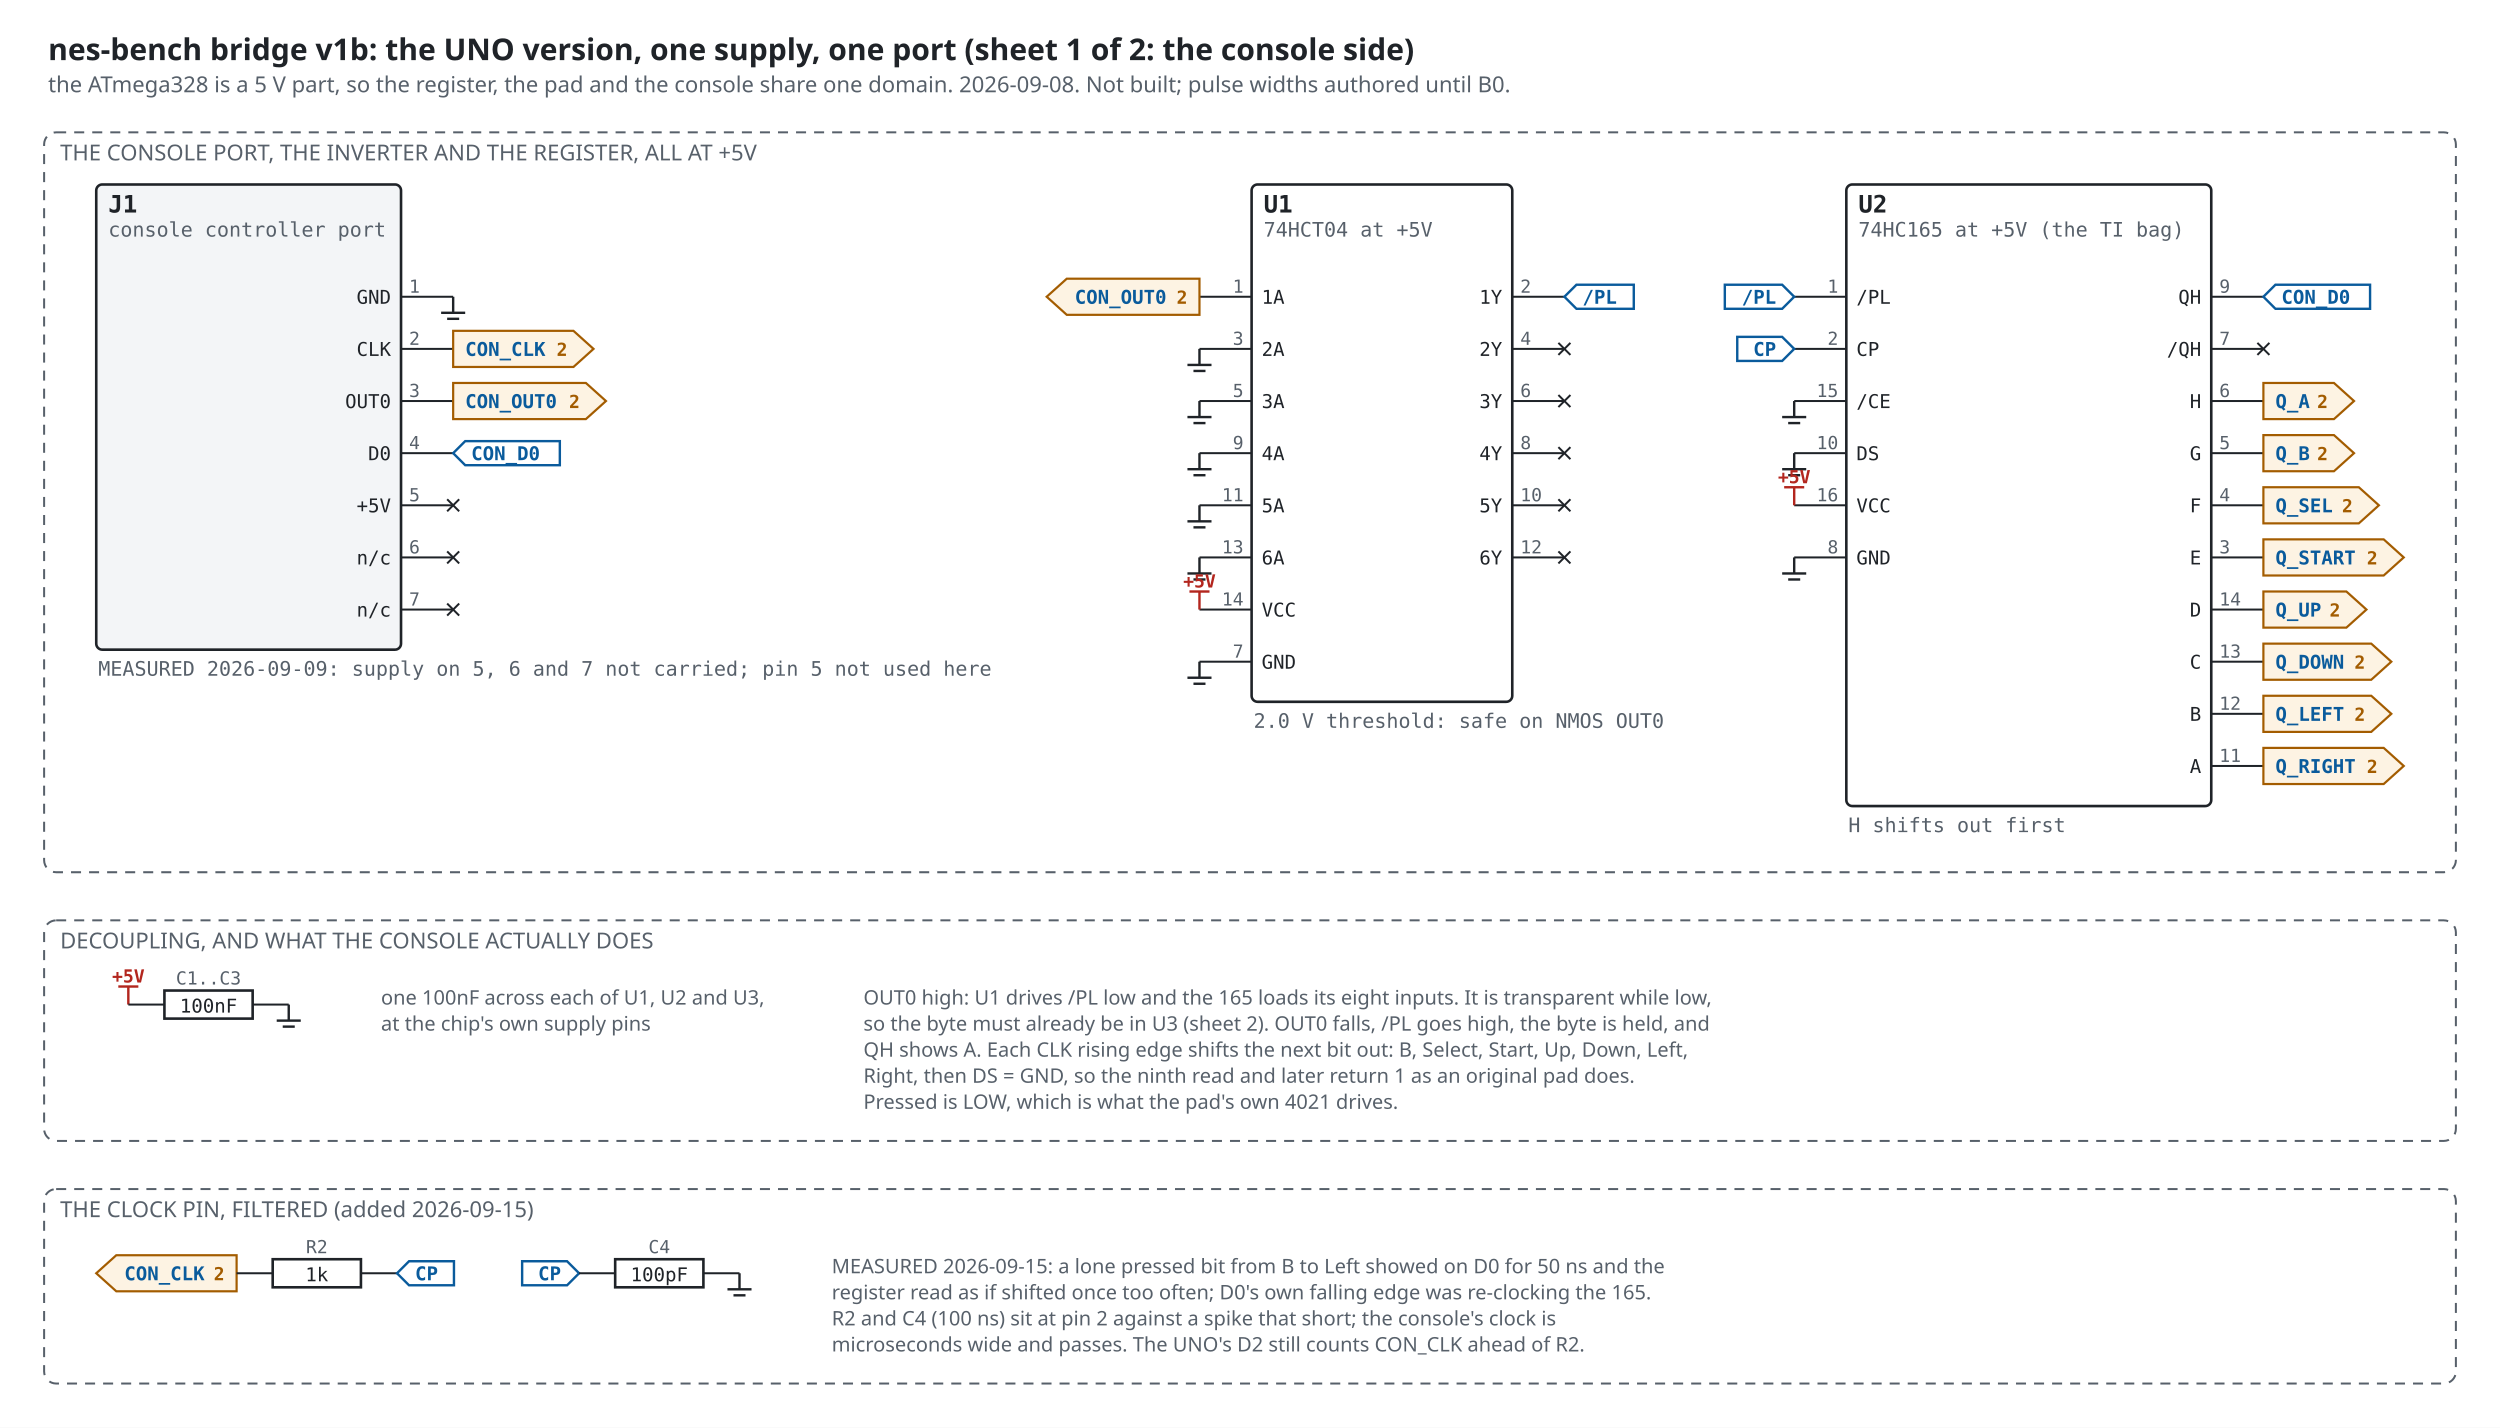
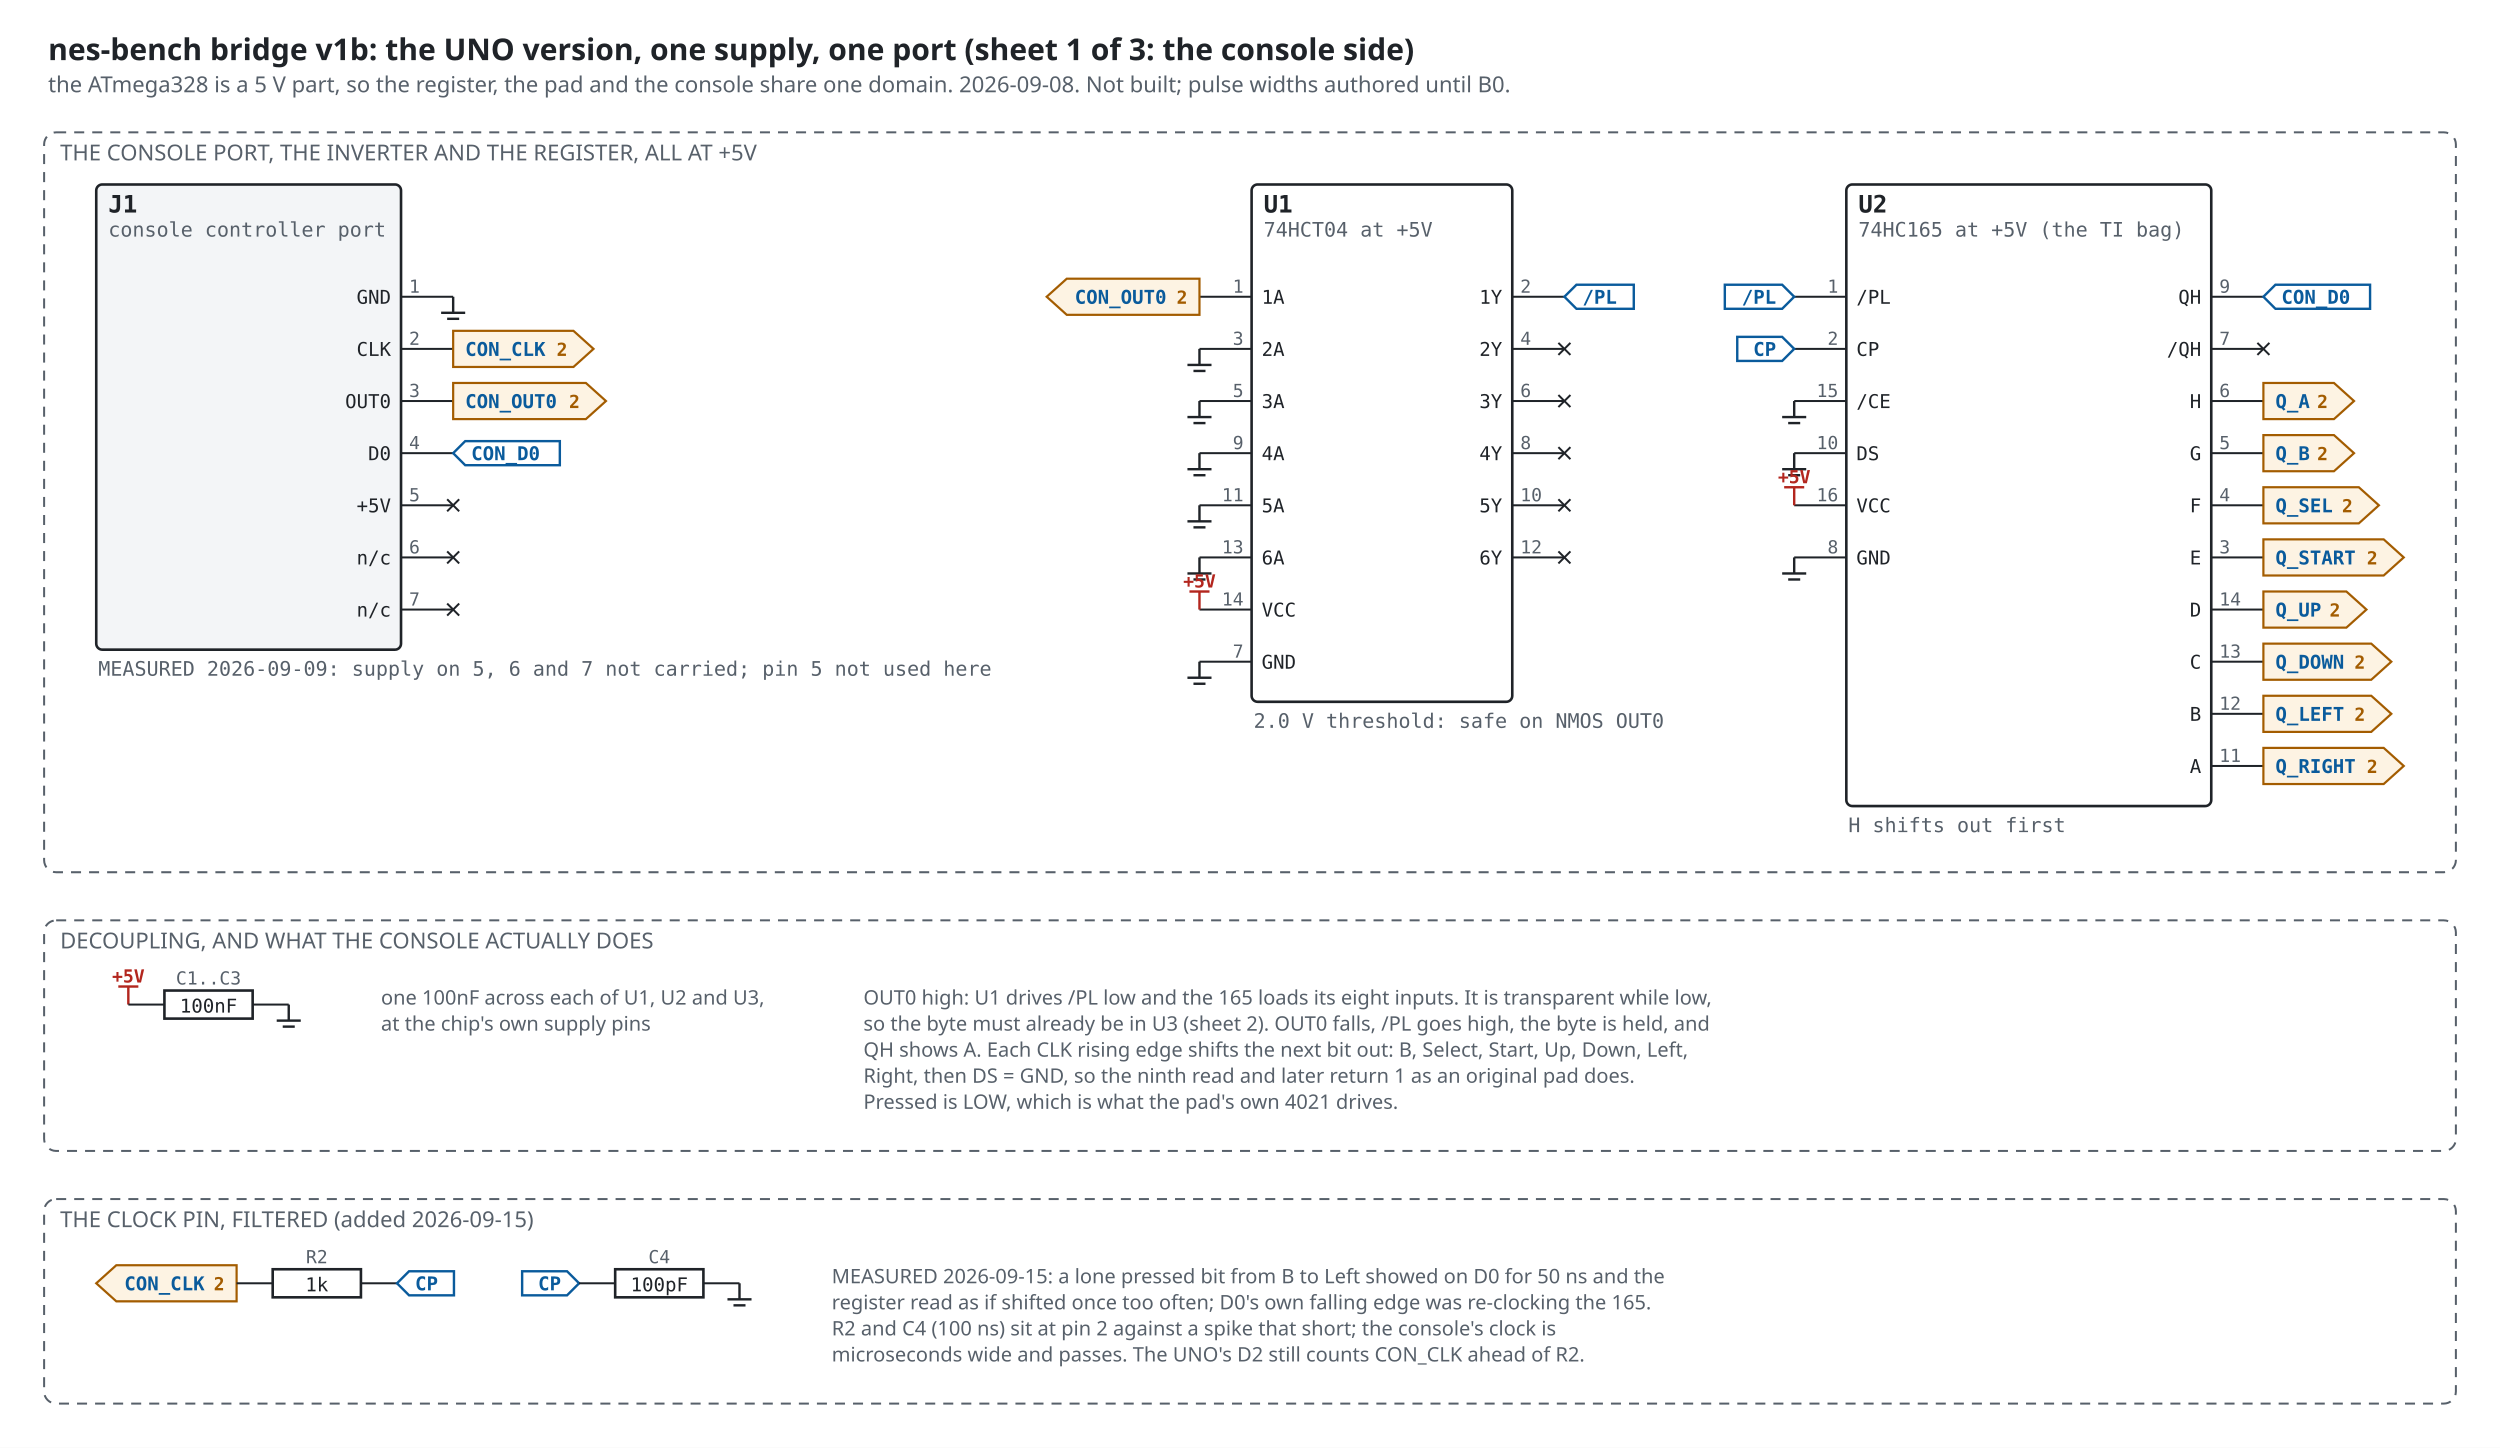
- <svg xmlns="http://www.w3.org/2000/svg" viewBox="0 0 1246.8 712.0" width="1246.8" height="712.0" role="img" aria-label="nes-bench bridge v1b: the UNO version, one supply, one port  (sheet 1 of 2: the console side)">
+ <svg xmlns="http://www.w3.org/2000/svg" viewBox="0 0 1246.8 722.0" width="1246.8" height="722.0" role="img" aria-label="nes-bench bridge v1b: the UNO version, one supply, one port  (sheet 1 of 3: the console side)">
  <style>
    text { font-family: ui-monospace, "SF Mono", Menlo, Consolas, monospace; fill: #1f2328; }
    .title { font-size: 15px; font-weight: 700; font-family: ui-sans-serif, system-ui, sans-serif; }
    .sub { font-size: 11px; fill: #57606a; font-family: ui-sans-serif, system-ui, sans-serif; }
    .ref { font-size: 12px; font-weight: 700; }
    .part { font-size: 10px; fill: #57606a; }
    .pin { font-size: 9.5px; }
    .pinno { font-size: 9px; fill: #57606a; }
    .linkflag { fill: #fdf3e3; stroke: #a35c00; stroke-width: 1.1; }
    .linkno { font-size: 9px; fill: #a35c00; font-weight: 700; }
    .net { font-size: 9.5px; fill: #0a5b9c; font-weight: 600; }
    .rail5 { font-size: 9px; fill: #b3261e; font-weight: 700; }
    .rail3 { font-size: 9px; fill: #b35c00; font-weight: 700; }
    .gnd { font-size: 9px; fill: #1f2328; font-weight: 700; }
    .note { font-size: 10px; fill: #57606a; font-family: ui-sans-serif, system-ui, sans-serif; }
    .box { fill: #ffffff; stroke: #1f2328; stroke-width: 1.3; }
    .offsheet { fill: #eaf3fb; stroke: #0a5b9c; stroke-width: 1.1; }
    .conn { fill: #f3f5f7; stroke: #1f2328; stroke-width: 1.3; }
    .zone { fill: none; stroke: #57606a; stroke-dasharray: 5 4; stroke-width: 1; }
    .lead { stroke: #1f2328; stroke-width: 1; }
    .wire { stroke: #0a5b9c; stroke-width: 1.2; fill: none; }
    .w5 { stroke: #b3261e; stroke-width: 1.2; fill: none; }
    .w3 { stroke: #b35c00; stroke-width: 1.2; fill: none; }
    .wg { stroke: #1f2328; stroke-width: 1.2; fill: none; }
    .lane { stroke: #1f2328; stroke-width: 1.4; fill: none; }
    .lanelbl { font-size: 11px; font-weight: 700; }
    .win { fill: #b3261e; fill-opacity: 0.10; stroke: none; }
    .safe { fill: #1a7f37; fill-opacity: 0.12; stroke: none; }
    .mark { stroke: #0a5b9c; stroke-width: 1.2; stroke-dasharray: 3 3; }
    .auth { font-size: 9px; fill: #b3261e; font-family: ui-sans-serif, system-ui, sans-serif; font-style: italic; }
  </style>
-   <rect x="0" y="0" width="1246.8" height="712.0" fill="#ffffff" />
+   <rect x="0" y="0" width="1246.8" height="722.0" fill="#ffffff" />
  <g class="sheet-heading" data-height="60">
-     <text class="title" x="24" y="30">nes-bench bridge v1b: the UNO version, one supply, one port  (sheet 1 of 2: the console side)</text>
+     <text class="title" x="24" y="30">nes-bench bridge v1b: the UNO version, one supply, one port  (sheet 1 of 3: the console side)</text>
    <text class="sub" x="24" y="46">the ATmega328 is a 5 V part, so the register, the pad and the console share one domain. 2026-09-08. Not built; pulse widths authored until B0.</text>
  </g>
  <rect class="zone" x="22" y="66" width="1202.8" height="369.0" rx="6" />
  <text class="sub" x="30" y="80" text-anchor="start">THE CONSOLE PORT, THE INVERTER AND THE REGISTER, ALL AT +5V</text>
-   <rect class="zone" x="22" y="459.0" width="1202.8" height="110.0" rx="6" />
+   <rect class="zone" x="22" y="459.0" width="1202.8" height="115.0" rx="6" />
  <text class="sub" x="30" y="473.0" text-anchor="start">DECOUPLING, AND WHAT THE CONSOLE ACTUALLY DOES</text>
-   <rect class="zone" x="22" y="593.0" width="1202.8" height="97.0" rx="6" />
-   <text class="sub" x="30" y="607.0" text-anchor="start">THE CLOCK PIN, FILTERED (added 2026-09-15)</text>
+   <rect class="zone" x="22" y="598.0" width="1202.8" height="102.0" rx="6" />
+   <text class="sub" x="30" y="612.0" text-anchor="start">THE CLOCK PIN, FILTERED (added 2026-09-15)</text>
  <rect class="conn" x="48.0" y="92.0" width="152.0" height="232" rx="3" />
  <text class="ref" x="54.0" y="106.0" text-anchor="start">J1</text>
  <text class="part" x="54.0" y="118.0" text-anchor="start">console controller port</text>
  <text class="part" x="49.0" y="337.0" text-anchor="start">MEASURED 2026-09-09: supply on 5, 6 and 7 not carried; pin 5 not used here</text>
  <line class="lead" x1="200.0" y1="148.0" x2="226.0" y2="148.0" />
  <text class="pin" x="195.0" y="151.5" text-anchor="end">GND</text>
  <text class="pinno" x="204.0" y="146.0" text-anchor="start">1</text>
  <line class="wg" x1="226.0" y1="148.0" x2="226.0" y2="156.0" />
  <line class="wg" x1="220.0" y1="156.0" x2="232.0" y2="156.0" />
  <line class="wg" x1="223.0" y1="159.0" x2="229.0" y2="159.0" />
  <line class="lead" x1="200.0" y1="174.0" x2="226.0" y2="174.0" />
  <text class="pin" x="195.0" y="177.5" text-anchor="end">CLK</text>
  <text class="pinno" x="204.0" y="172.0" text-anchor="start">2</text>
  <path class="linkflag" d="M296.0 174.0 L286.0 165.0 L226.0 165.0 L226.0 183.0 L286.0 183.0 Z" />
  <text class="net" x="232.0" y="177.5" text-anchor="start">CON_CLK</text>
  <text class="linkno" x="283.0" y="177.5" text-anchor="end">2</text>
  <line class="lead" x1="200.0" y1="200.0" x2="226.0" y2="200.0" />
  <text class="pin" x="195.0" y="203.5" text-anchor="end">OUT0</text>
  <text class="pinno" x="204.0" y="198.0" text-anchor="start">3</text>
  <path class="linkflag" d="M302.2 200.0 L292.2 191.0 L226.0 191.0 L226.0 209.0 L292.2 209.0 Z" />
  <text class="net" x="232.0" y="203.5" text-anchor="start">CON_OUT0</text>
  <text class="linkno" x="289.2" y="203.5" text-anchor="end">2</text>
  <line class="lead" x1="200.0" y1="226.0" x2="226.0" y2="226.0" />
  <text class="pin" x="195.0" y="229.5" text-anchor="end">D0</text>
  <text class="pinno" x="204.0" y="224.0" text-anchor="start">4</text>
  <path class="wire" d="M226.0,226.0 l6,-6 h47.2 v12 h-47.2 z" />
  <text class="net" x="235.0" y="229.5" text-anchor="start">CON_D0</text>
  <line class="lead" x1="200.0" y1="252.0" x2="226.0" y2="252.0" />
  <text class="pin" x="195.0" y="255.5" text-anchor="end">+5V</text>
  <text class="pinno" x="204.0" y="250.0" text-anchor="start">5</text>
  <line class="lead" x1="223.0" y1="249.0" x2="229.0" y2="255.0" />
  <line class="lead" x1="223.0" y1="255.0" x2="229.0" y2="249.0" />
  <line class="lead" x1="200.0" y1="278.0" x2="226.0" y2="278.0" />
  <text class="pin" x="195.0" y="281.5" text-anchor="end">n/c</text>
  <text class="pinno" x="204.0" y="276.0" text-anchor="start">6</text>
  <line class="lead" x1="223.0" y1="275.0" x2="229.0" y2="281.0" />
  <line class="lead" x1="223.0" y1="281.0" x2="229.0" y2="275.0" />
  <line class="lead" x1="200.0" y1="304.0" x2="226.0" y2="304.0" />
  <text class="pin" x="195.0" y="307.5" text-anchor="end">n/c</text>
  <text class="pinno" x="204.0" y="302.0" text-anchor="start">7</text>
  <line class="lead" x1="223.0" y1="301.0" x2="229.0" y2="307.0" />
  <line class="lead" x1="223.0" y1="307.0" x2="229.0" y2="301.0" />
  <rect class="box" x="624.2" y="92.0" width="130" height="258" rx="3" />
  <text class="ref" x="630.2" y="106.0" text-anchor="start">U1</text>
  <text class="part" x="630.2" y="118.0" text-anchor="start">74HCT04  at +5V</text>
  <text class="part" x="625.2" y="363.0" text-anchor="start">2.0 V threshold: safe on NMOS OUT0</text>
  <line class="lead" x1="598.2" y1="148.0" x2="624.2" y2="148.0" />
  <text class="pin" x="629.2" y="151.5" text-anchor="start">1A</text>
  <text class="pinno" x="620.2" y="146.0" text-anchor="end">1</text>
  <path class="linkflag" d="M522.0 148.0 L532.0 139.0 L598.2 139.0 L598.2 157.0 L532.0 157.0 Z" />
  <text class="net" x="536.0" y="151.5" text-anchor="start">CON_OUT0</text>
  <text class="linkno" x="592.2" y="151.5" text-anchor="end">2</text>
  <line class="lead" x1="598.2" y1="174.0" x2="624.2" y2="174.0" />
  <text class="pin" x="629.2" y="177.5" text-anchor="start">2A</text>
  <text class="pinno" x="620.2" y="172.0" text-anchor="end">3</text>
  <line class="wg" x1="598.2" y1="174.0" x2="598.2" y2="182.0" />
  <line class="wg" x1="592.2" y1="182.0" x2="604.2" y2="182.0" />
  <line class="wg" x1="595.2" y1="185.0" x2="601.2" y2="185.0" />
  <line class="lead" x1="598.2" y1="200.0" x2="624.2" y2="200.0" />
  <text class="pin" x="629.2" y="203.5" text-anchor="start">3A</text>
  <text class="pinno" x="620.2" y="198.0" text-anchor="end">5</text>
  <line class="wg" x1="598.2" y1="200.0" x2="598.2" y2="208.0" />
  <line class="wg" x1="592.2" y1="208.0" x2="604.2" y2="208.0" />
  <line class="wg" x1="595.2" y1="211.0" x2="601.2" y2="211.0" />
  <line class="lead" x1="598.2" y1="226.0" x2="624.2" y2="226.0" />
  <text class="pin" x="629.2" y="229.5" text-anchor="start">4A</text>
  <text class="pinno" x="620.2" y="224.0" text-anchor="end">9</text>
  <line class="wg" x1="598.2" y1="226.0" x2="598.2" y2="234.0" />
  <line class="wg" x1="592.2" y1="234.0" x2="604.2" y2="234.0" />
  <line class="wg" x1="595.2" y1="237.0" x2="601.2" y2="237.0" />
  <line class="lead" x1="598.2" y1="252.0" x2="624.2" y2="252.0" />
  <text class="pin" x="629.2" y="255.5" text-anchor="start">5A</text>
  <text class="pinno" x="620.2" y="250.0" text-anchor="end">11</text>
  <line class="wg" x1="598.2" y1="252.0" x2="598.2" y2="260.0" />
  <line class="wg" x1="592.2" y1="260.0" x2="604.2" y2="260.0" />
  <line class="wg" x1="595.2" y1="263.0" x2="601.2" y2="263.0" />
  <line class="lead" x1="598.2" y1="278.0" x2="624.2" y2="278.0" />
  <text class="pin" x="629.2" y="281.5" text-anchor="start">6A</text>
  <text class="pinno" x="620.2" y="276.0" text-anchor="end">13</text>
  <line class="wg" x1="598.2" y1="278.0" x2="598.2" y2="286.0" />
  <line class="wg" x1="592.2" y1="286.0" x2="604.2" y2="286.0" />
  <line class="wg" x1="595.2" y1="289.0" x2="601.2" y2="289.0" />
  <line class="lead" x1="598.2" y1="304.0" x2="624.2" y2="304.0" />
  <text class="pin" x="629.2" y="307.5" text-anchor="start">VCC</text>
  <text class="pinno" x="620.2" y="302.0" text-anchor="end">14</text>
  <line class="w5" x1="598.2" y1="304.0" x2="598.2" y2="295.0" />
  <line class="w5" x1="593.2" y1="295.0" x2="603.2" y2="295.0" />
  <text class="rail5" x="598.2" y="293.0" text-anchor="middle">+5V</text>
  <line class="lead" x1="598.2" y1="330.0" x2="624.2" y2="330.0" />
  <text class="pin" x="629.2" y="333.5" text-anchor="start">GND</text>
  <text class="pinno" x="620.2" y="328.0" text-anchor="end">7</text>
  <line class="wg" x1="598.2" y1="330.0" x2="598.2" y2="338.0" />
  <line class="wg" x1="592.2" y1="338.0" x2="604.2" y2="338.0" />
  <line class="wg" x1="595.2" y1="341.0" x2="601.2" y2="341.0" />
  <line class="lead" x1="754.2" y1="148.0" x2="780.2" y2="148.0" />
  <text class="pin" x="749.2" y="151.5" text-anchor="end">1Y</text>
  <text class="pinno" x="758.2" y="146.0" text-anchor="start">2</text>
  <path class="wire" d="M780.2,148.0 l6,-6 h28.6 v12 h-28.6 z" />
  <text class="net" x="789.2" y="151.5" text-anchor="start">/PL</text>
  <line class="lead" x1="754.2" y1="174.0" x2="780.2" y2="174.0" />
  <text class="pin" x="749.2" y="177.5" text-anchor="end">2Y</text>
  <text class="pinno" x="758.2" y="172.0" text-anchor="start">4</text>
  <line class="lead" x1="777.2" y1="171.0" x2="783.2" y2="177.0" />
  <line class="lead" x1="777.2" y1="177.0" x2="783.2" y2="171.0" />
  <line class="lead" x1="754.2" y1="200.0" x2="780.2" y2="200.0" />
  <text class="pin" x="749.2" y="203.5" text-anchor="end">3Y</text>
  <text class="pinno" x="758.2" y="198.0" text-anchor="start">6</text>
  <line class="lead" x1="777.2" y1="197.0" x2="783.2" y2="203.0" />
  <line class="lead" x1="777.2" y1="203.0" x2="783.2" y2="197.0" />
  <line class="lead" x1="754.2" y1="226.0" x2="780.2" y2="226.0" />
  <text class="pin" x="749.2" y="229.5" text-anchor="end">4Y</text>
  <text class="pinno" x="758.2" y="224.0" text-anchor="start">8</text>
  <line class="lead" x1="777.2" y1="223.0" x2="783.2" y2="229.0" />
  <line class="lead" x1="777.2" y1="229.0" x2="783.2" y2="223.0" />
  <line class="lead" x1="754.2" y1="252.0" x2="780.2" y2="252.0" />
  <text class="pin" x="749.2" y="255.5" text-anchor="end">5Y</text>
  <text class="pinno" x="758.2" y="250.0" text-anchor="start">10</text>
  <line class="lead" x1="777.2" y1="249.0" x2="783.2" y2="255.0" />
  <line class="lead" x1="777.2" y1="255.0" x2="783.2" y2="249.0" />
  <line class="lead" x1="754.2" y1="278.0" x2="780.2" y2="278.0" />
  <text class="pin" x="749.2" y="281.5" text-anchor="end">6Y</text>
  <text class="pinno" x="758.2" y="276.0" text-anchor="start">12</text>
  <line class="lead" x1="777.2" y1="275.0" x2="783.2" y2="281.0" />
  <line class="lead" x1="777.2" y1="281.0" x2="783.2" y2="275.0" />
  <rect class="box" x="920.8" y="92.0" width="182.0" height="310" rx="3" />
  <text class="ref" x="926.8" y="106.0" text-anchor="start">U2</text>
  <text class="part" x="926.8" y="118.0" text-anchor="start">74HC165  at +5V (the TI bag)</text>
  <text class="part" x="921.8" y="415.0" text-anchor="start">H shifts out first</text>
  <line class="lead" x1="894.8" y1="148.0" x2="920.8" y2="148.0" />
  <text class="pin" x="925.8" y="151.5" text-anchor="start">/PL</text>
  <text class="pinno" x="916.8" y="146.0" text-anchor="end">1</text>
  <path class="wire" d="M894.8,148.0 l-6,-6 h-28.6 v12 h28.6 z" />
  <text class="net" x="885.8" y="151.5" text-anchor="end">/PL</text>
  <line class="lead" x1="894.8" y1="174.0" x2="920.8" y2="174.0" />
  <text class="pin" x="925.8" y="177.5" text-anchor="start">CP</text>
  <text class="pinno" x="916.8" y="172.0" text-anchor="end">2</text>
  <path class="wire" d="M894.8,174.0 l-6,-6 h-22.4 v12 h22.4 z" />
  <text class="net" x="885.8" y="177.5" text-anchor="end">CP</text>
  <line class="lead" x1="894.8" y1="200.0" x2="920.8" y2="200.0" />
  <text class="pin" x="925.8" y="203.5" text-anchor="start">/CE</text>
  <text class="pinno" x="916.8" y="198.0" text-anchor="end">15</text>
  <line class="wg" x1="894.8" y1="200.0" x2="894.8" y2="208.0" />
  <line class="wg" x1="888.8" y1="208.0" x2="900.8" y2="208.0" />
  <line class="wg" x1="891.8" y1="211.0" x2="897.8" y2="211.0" />
  <line class="lead" x1="894.8" y1="226.0" x2="920.8" y2="226.0" />
  <text class="pin" x="925.8" y="229.5" text-anchor="start">DS</text>
  <text class="pinno" x="916.8" y="224.0" text-anchor="end">10</text>
  <line class="wg" x1="894.8" y1="226.0" x2="894.8" y2="234.0" />
  <line class="wg" x1="888.8" y1="234.0" x2="900.8" y2="234.0" />
  <line class="wg" x1="891.8" y1="237.0" x2="897.8" y2="237.0" />
  <line class="lead" x1="894.8" y1="252.0" x2="920.8" y2="252.0" />
  <text class="pin" x="925.8" y="255.5" text-anchor="start">VCC</text>
  <text class="pinno" x="916.8" y="250.0" text-anchor="end">16</text>
  <line class="w5" x1="894.8" y1="252.0" x2="894.8" y2="243.0" />
  <line class="w5" x1="889.8" y1="243.0" x2="899.8" y2="243.0" />
  <text class="rail5" x="894.8" y="241.0" text-anchor="middle">+5V</text>
  <line class="lead" x1="894.8" y1="278.0" x2="920.8" y2="278.0" />
  <text class="pin" x="925.8" y="281.5" text-anchor="start">GND</text>
  <text class="pinno" x="916.8" y="276.0" text-anchor="end">8</text>
  <line class="wg" x1="894.8" y1="278.0" x2="894.8" y2="286.0" />
  <line class="wg" x1="888.8" y1="286.0" x2="900.8" y2="286.0" />
  <line class="wg" x1="891.8" y1="289.0" x2="897.8" y2="289.0" />
  <line class="lead" x1="1102.8" y1="148.0" x2="1128.8" y2="148.0" />
  <text class="pin" x="1097.8" y="151.5" text-anchor="end">QH</text>
  <text class="pinno" x="1106.8" y="146.0" text-anchor="start">9</text>
  <path class="wire" d="M1128.8,148.0 l6,-6 h47.2 v12 h-47.2 z" />
  <text class="net" x="1137.8" y="151.5" text-anchor="start">CON_D0</text>
  <line class="lead" x1="1102.8" y1="174.0" x2="1128.8" y2="174.0" />
  <text class="pin" x="1097.8" y="177.5" text-anchor="end">/QH</text>
  <text class="pinno" x="1106.8" y="172.0" text-anchor="start">7</text>
  <line class="lead" x1="1125.8" y1="171.0" x2="1131.8" y2="177.0" />
  <line class="lead" x1="1125.8" y1="177.0" x2="1131.8" y2="171.0" />
  <line class="lead" x1="1102.8" y1="200.0" x2="1128.8" y2="200.0" />
  <text class="pin" x="1097.8" y="203.5" text-anchor="end">H</text>
  <text class="pinno" x="1106.8" y="198.0" text-anchor="start">6</text>
  <path class="linkflag" d="M1174 200.0 L1164 191.0 L1128.8 191.0 L1128.8 209.0 L1164 209.0 Z" />
  <text class="net" x="1134.8" y="203.5" text-anchor="start">Q_A</text>
  <text class="linkno" x="1161" y="203.5" text-anchor="end">2</text>
  <line class="lead" x1="1102.8" y1="226.0" x2="1128.8" y2="226.0" />
  <text class="pin" x="1097.8" y="229.5" text-anchor="end">G</text>
  <text class="pinno" x="1106.8" y="224.0" text-anchor="start">5</text>
  <path class="linkflag" d="M1174 226.0 L1164 217.0 L1128.8 217.0 L1128.8 235.0 L1164 235.0 Z" />
  <text class="net" x="1134.8" y="229.5" text-anchor="start">Q_B</text>
  <text class="linkno" x="1161" y="229.5" text-anchor="end">2</text>
  <line class="lead" x1="1102.8" y1="252.0" x2="1128.8" y2="252.0" />
  <text class="pin" x="1097.8" y="255.5" text-anchor="end">F</text>
  <text class="pinno" x="1106.8" y="250.0" text-anchor="start">4</text>
  <path class="linkflag" d="M1186.4 252.0 L1176.4 243.0 L1128.8 243.0 L1128.8 261.0 L1176.4 261.0 Z" />
  <text class="net" x="1134.8" y="255.5" text-anchor="start">Q_SEL</text>
  <text class="linkno" x="1173.4" y="255.5" text-anchor="end">2</text>
  <line class="lead" x1="1102.8" y1="278.0" x2="1128.8" y2="278.0" />
  <text class="pin" x="1097.8" y="281.5" text-anchor="end">E</text>
  <text class="pinno" x="1106.8" y="276.0" text-anchor="start">3</text>
  <path class="linkflag" d="M1198.8 278.0 L1188.8 269.0 L1128.8 269.0 L1128.8 287.0 L1188.8 287.0 Z" />
  <text class="net" x="1134.8" y="281.5" text-anchor="start">Q_START</text>
  <text class="linkno" x="1185.8" y="281.5" text-anchor="end">2</text>
  <line class="lead" x1="1102.8" y1="304.0" x2="1128.8" y2="304.0" />
  <text class="pin" x="1097.8" y="307.5" text-anchor="end">D</text>
  <text class="pinno" x="1106.8" y="302.0" text-anchor="start">14</text>
  <path class="linkflag" d="M1180.2 304.0 L1170.2 295.0 L1128.8 295.0 L1128.8 313.0 L1170.2 313.0 Z" />
  <text class="net" x="1134.8" y="307.5" text-anchor="start">Q_UP</text>
  <text class="linkno" x="1167.2" y="307.5" text-anchor="end">2</text>
  <line class="lead" x1="1102.8" y1="330.0" x2="1128.8" y2="330.0" />
  <text class="pin" x="1097.8" y="333.5" text-anchor="end">C</text>
  <text class="pinno" x="1106.8" y="328.0" text-anchor="start">13</text>
  <path class="linkflag" d="M1192.6 330.0 L1182.6 321.0 L1128.8 321.0 L1128.8 339.0 L1182.6 339.0 Z" />
  <text class="net" x="1134.8" y="333.5" text-anchor="start">Q_DOWN</text>
  <text class="linkno" x="1179.6" y="333.5" text-anchor="end">2</text>
  <line class="lead" x1="1102.8" y1="356.0" x2="1128.8" y2="356.0" />
  <text class="pin" x="1097.8" y="359.5" text-anchor="end">B</text>
  <text class="pinno" x="1106.8" y="354.0" text-anchor="start">12</text>
  <path class="linkflag" d="M1192.6 356.0 L1182.6 347.0 L1128.8 347.0 L1128.8 365.0 L1182.6 365.0 Z" />
  <text class="net" x="1134.8" y="359.5" text-anchor="start">Q_LEFT</text>
  <text class="linkno" x="1179.6" y="359.5" text-anchor="end">2</text>
  <line class="lead" x1="1102.8" y1="382.0" x2="1128.8" y2="382.0" />
  <text class="pin" x="1097.8" y="385.5" text-anchor="end">A</text>
  <text class="pinno" x="1106.8" y="380.0" text-anchor="start">11</text>
  <path class="linkflag" d="M1198.8 382.0 L1188.8 373.0 L1128.8 373.0 L1128.8 391.0 L1188.8 391.0 Z" />
  <text class="net" x="1134.8" y="385.5" text-anchor="start">Q_RIGHT</text>
  <text class="linkno" x="1185.8" y="385.5" text-anchor="end">2</text>
  <line class="w5" x1="64.0" y1="501.0" x2="64.0" y2="492.0" />
  <line class="w5" x1="59.0" y1="492.0" x2="69.0" y2="492.0" />
  <text class="rail5" x="64.0" y="490.0" text-anchor="middle">+5V</text>
  <line class="lead" x1="64.0" y1="501.0" x2="82.0" y2="501.0" />
  <rect class="box" x="82.0" y="494.0" width="44" height="14" />
  <line class="lead" x1="126.0" y1="501.0" x2="144.0" y2="501.0" />
  <text class="pinno" x="104.0" y="491.0" text-anchor="middle">C1..C3</text>
  <text class="pin" x="104.0" y="505.0" text-anchor="middle">100nF</text>
  <line class="wg" x1="144.0" y1="501.0" x2="144.0" y2="509.0" />
  <line class="wg" x1="138.0" y1="509.0" x2="150.0" y2="509.0" />
  <line class="wg" x1="141.0" y1="512.0" x2="147.0" y2="512.0" />
  <text class="note" x="190.0" y="501.0" text-anchor="start">one 100nF across each of U1, U2 and U3,</text>
  <text class="note" x="190.0" y="514.0" text-anchor="start">at the chip's own supply pins</text>
  <text class="note" x="430.6" y="501.0" text-anchor="start">OUT0 high: U1 drives /PL low and the 165 loads its eight inputs. It is transparent while low,</text>
  <text class="note" x="430.6" y="514.0" text-anchor="start">so the byte must already be in U3 (sheet 2). OUT0 falls, /PL goes high, the byte is held, and</text>
  <text class="note" x="430.6" y="527.0" text-anchor="start">QH shows A. Each CLK rising edge shifts the next bit out: B, Select, Start, Up, Down, Left,</text>
  <text class="note" x="430.6" y="540.0" text-anchor="start">Right, then DS = GND, so the ninth read and later return 1 as an original pad does.</text>
  <text class="note" x="430.6" y="553.0" text-anchor="start">Pressed is LOW, which is what the pad's own 4021 drives.</text>
-   <path class="linkflag" d="M48.0 635.0 L58.0 626.0 L118.0 626.0 L118.0 644.0 L58.0 644.0 Z" />
-   <text class="net" x="62.0" y="638.5" text-anchor="start">CON_CLK</text>
-   <text class="linkno" x="112.0" y="638.5" text-anchor="end">2</text>
-   <line class="lead" x1="118.0" y1="635.0" x2="136.0" y2="635.0" />
-   <rect class="box" x="136.0" y="628.0" width="44" height="14" />
-   <line class="lead" x1="180.0" y1="635.0" x2="198.0" y2="635.0" />
-   <text class="pinno" x="158.0" y="625.0" text-anchor="middle">R2</text>
-   <text class="pin" x="158.0" y="639.0" text-anchor="middle">1k</text>
-   <path class="wire" d="M198.0,635.0 l6,-6 h22.4 v12 h-22.4 z" />
-   <text class="net" x="207.0" y="638.5" text-anchor="start">CP</text>
-   <path class="wire" d="M288.8,635.0 l-6,-6 h-22.4 v12 h22.4 z" />
-   <text class="net" x="279.8" y="638.5" text-anchor="end">CP</text>
-   <line class="lead" x1="288.8" y1="635.0" x2="306.8" y2="635.0" />
-   <rect class="box" x="306.8" y="628.0" width="44" height="14" />
-   <line class="lead" x1="350.8" y1="635.0" x2="368.8" y2="635.0" />
-   <text class="pinno" x="328.8" y="625.0" text-anchor="middle">C4</text>
-   <text class="pin" x="328.8" y="639.0" text-anchor="middle">100pF</text>
-   <line class="wg" x1="368.8" y1="635.0" x2="368.8" y2="643.0" />
-   <line class="wg" x1="362.8" y1="643.0" x2="374.8" y2="643.0" />
-   <line class="wg" x1="365.8" y1="646.0" x2="371.8" y2="646.0" />
-   <text class="note" x="414.8" y="635.0" text-anchor="start">MEASURED 2026-09-15: a lone pressed bit from B to Left showed on D0 for 50 ns and the</text>
-   <text class="note" x="414.8" y="648.0" text-anchor="start">register read as if shifted once too often; D0's own falling edge was re-clocking the 165.</text>
-   <text class="note" x="414.8" y="661.0" text-anchor="start">R2 and C4 (100 ns) sit at pin 2 against a spike that short; the console's clock is</text>
-   <text class="note" x="414.8" y="674.0" text-anchor="start">microseconds wide and passes. The UNO's D2 still counts CON_CLK ahead of R2.</text>
+   <path class="linkflag" d="M48.0 640.0 L58.0 631.0 L118.0 631.0 L118.0 649.0 L58.0 649.0 Z" />
+   <text class="net" x="62.0" y="643.5" text-anchor="start">CON_CLK</text>
+   <text class="linkno" x="112.0" y="643.5" text-anchor="end">2</text>
+   <line class="lead" x1="118.0" y1="640.0" x2="136.0" y2="640.0" />
+   <rect class="box" x="136.0" y="633.0" width="44" height="14" />
+   <line class="lead" x1="180.0" y1="640.0" x2="198.0" y2="640.0" />
+   <text class="pinno" x="158.0" y="630.0" text-anchor="middle">R2</text>
+   <text class="pin" x="158.0" y="644.0" text-anchor="middle">1k</text>
+   <path class="wire" d="M198.0,640.0 l6,-6 h22.4 v12 h-22.4 z" />
+   <text class="net" x="207.0" y="643.5" text-anchor="start">CP</text>
+   <path class="wire" d="M288.8,640.0 l-6,-6 h-22.4 v12 h22.4 z" />
+   <text class="net" x="279.8" y="643.5" text-anchor="end">CP</text>
+   <line class="lead" x1="288.8" y1="640.0" x2="306.8" y2="640.0" />
+   <rect class="box" x="306.8" y="633.0" width="44" height="14" />
+   <line class="lead" x1="350.8" y1="640.0" x2="368.8" y2="640.0" />
+   <text class="pinno" x="328.8" y="630.0" text-anchor="middle">C4</text>
+   <text class="pin" x="328.8" y="644.0" text-anchor="middle">100pF</text>
+   <line class="wg" x1="368.8" y1="640.0" x2="368.8" y2="648.0" />
+   <line class="wg" x1="362.8" y1="648.0" x2="374.8" y2="648.0" />
+   <line class="wg" x1="365.8" y1="651.0" x2="371.8" y2="651.0" />
+   <text class="note" x="414.8" y="640.0" text-anchor="start">MEASURED 2026-09-15: a lone pressed bit from B to Left showed on D0 for 50 ns and the</text>
+   <text class="note" x="414.8" y="653.0" text-anchor="start">register read as if shifted once too often; D0's own falling edge was re-clocking the 165.</text>
+   <text class="note" x="414.8" y="666.0" text-anchor="start">R2 and C4 (100 ns) sit at pin 2 against a spike that short; the console's clock is</text>
+   <text class="note" x="414.8" y="679.0" text-anchor="start">microseconds wide and passes. The UNO's D2 still counts CON_CLK ahead of R2.</text>
</svg>
